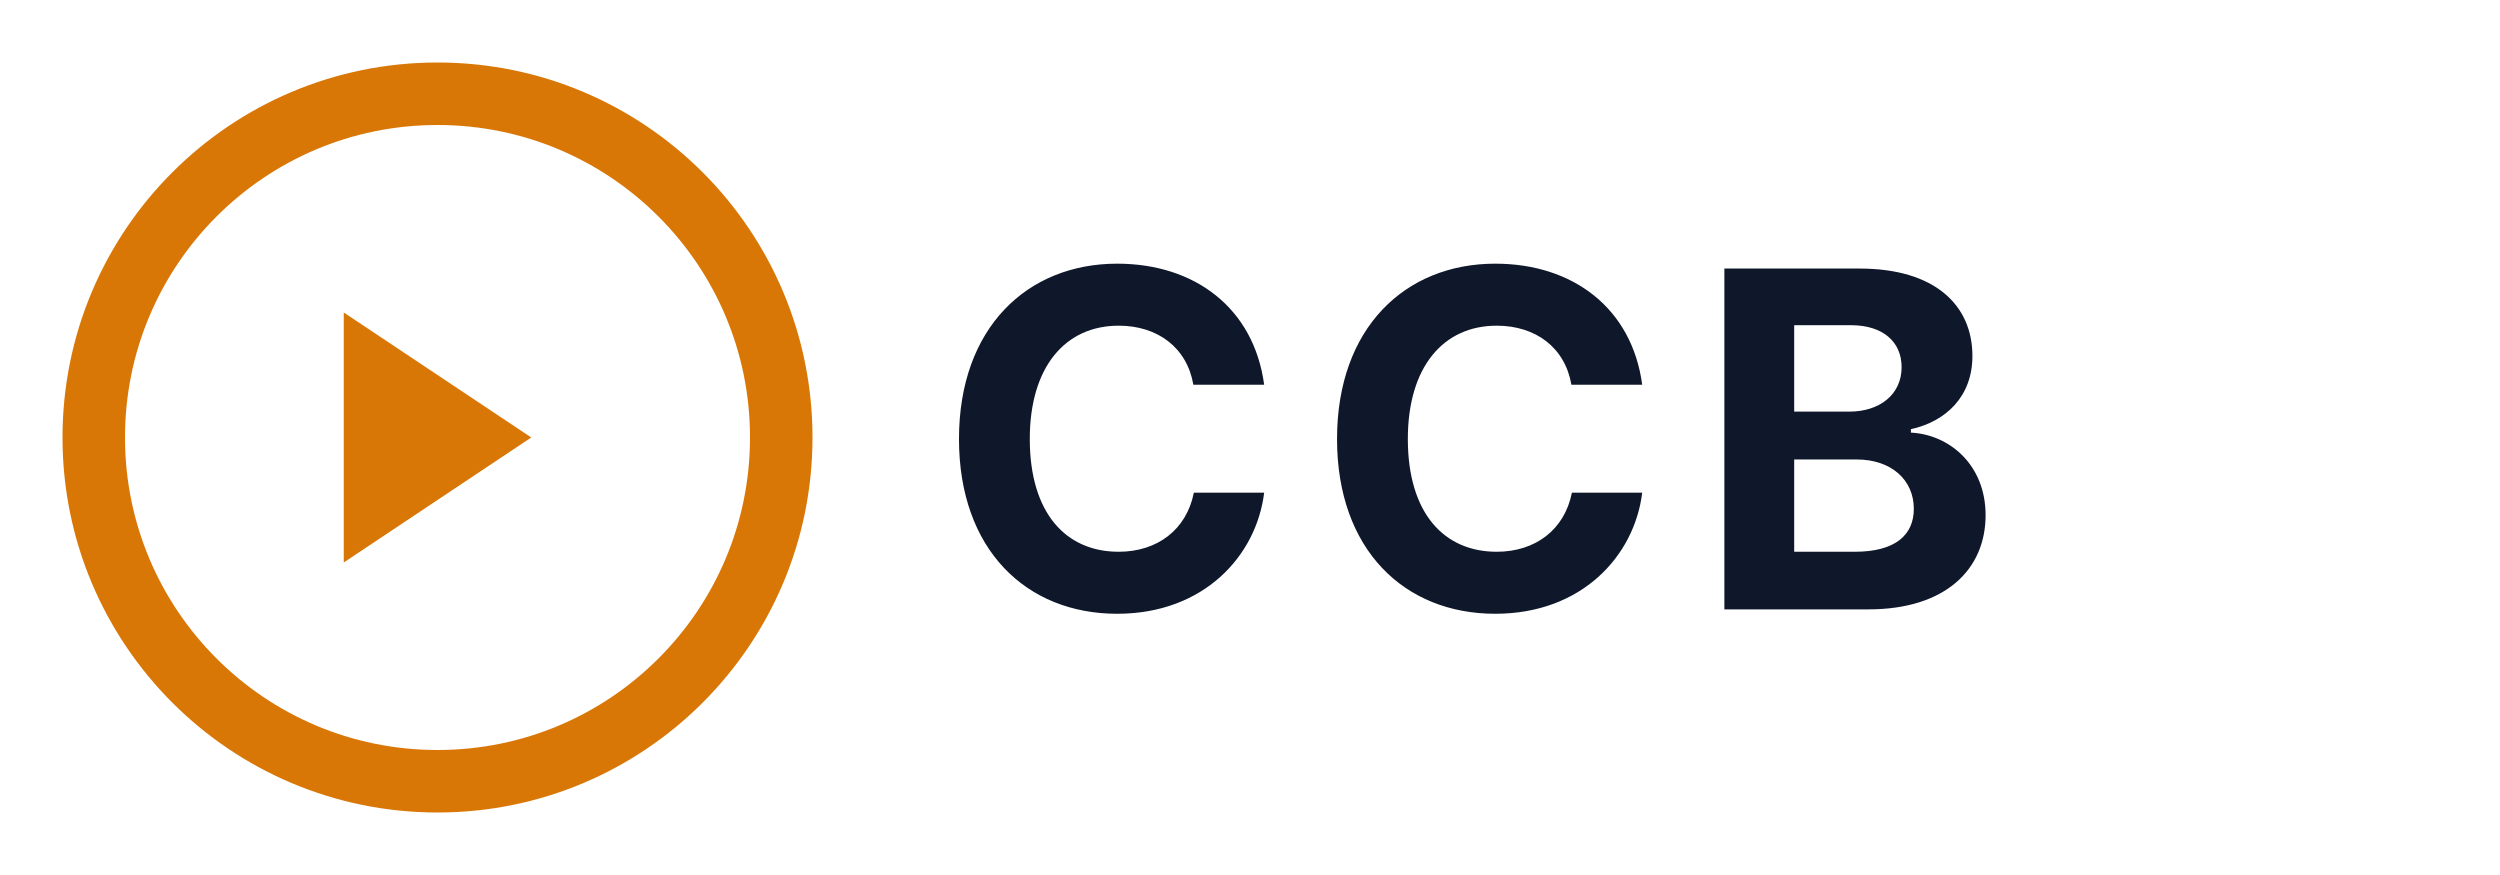
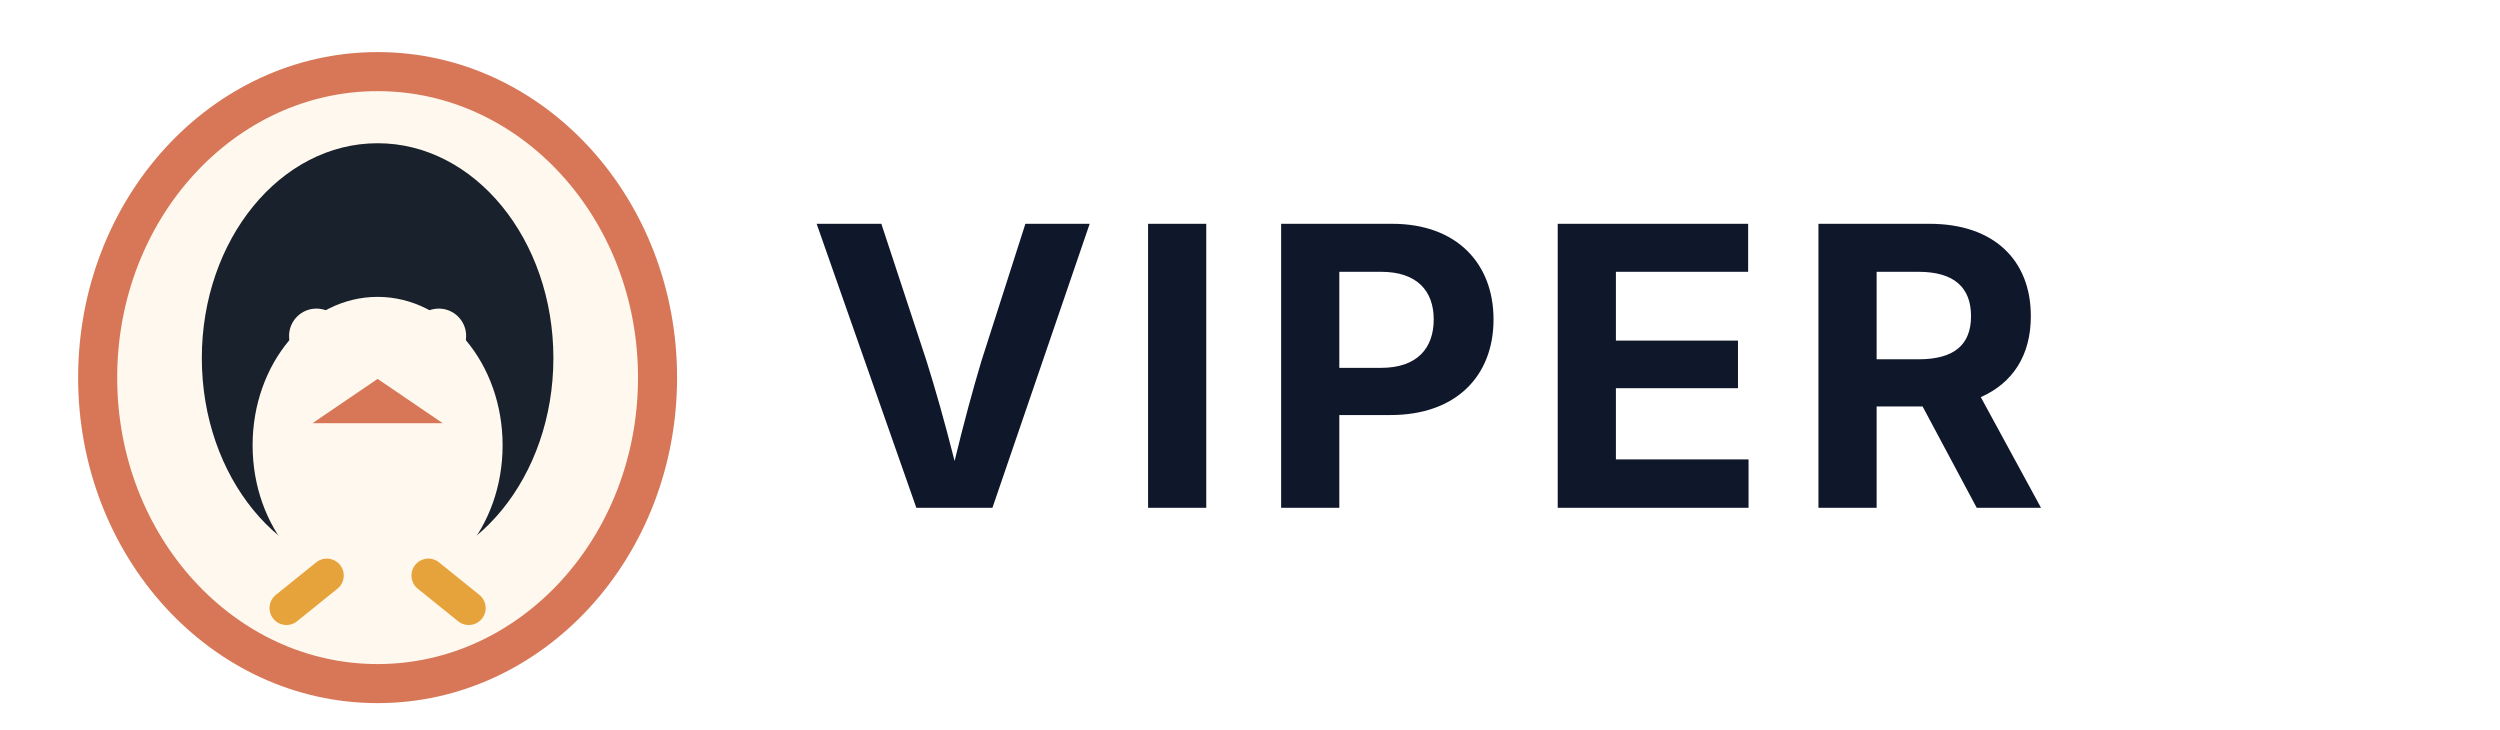
- <svg xmlns="http://www.w3.org/2000/svg" viewBox="0 0 80 28" fill="none">
-   <circle cx="14" cy="14" r="11" stroke="#D97706" stroke-width="2" fill="none" />
-   <path d="M11 10l6 4-6 4V10z" fill="#D97706" />
-   <text x="30" y="19.5" font-family="system-ui, -apple-system, sans-serif" font-size="15" font-weight="700" letter-spacing="1" fill="#0F172A">CCB</text>
+ <svg xmlns="http://www.w3.org/2000/svg" viewBox="0 0 96 28" fill="none">
+   <g transform="translate(3 2)">
+     <rect x="0.75" y="0.75" width="21.5" height="23.5" rx="11.75" fill="#FFF8EE" stroke="#D77757" stroke-width="1.5" />
+     <ellipse cx="11.5" cy="11.75" rx="6.75" ry="8.25" fill="#18212C" />
+     <ellipse cx="11.5" cy="15.1" rx="4.8" ry="5.7" fill="#FFF8EE" />
+     <circle cx="9.15" cy="10.9" r="1.05" fill="#FFF8EE" />
+     <circle cx="13.85" cy="10.9" r="1.05" fill="#FFF8EE" />
+     <path d="M11.5 12.55 14 14.25h-5l2.5-1.7Z" fill="#D77757" />
+     <path d="M9.55 20.1 8 21.35M13.45 20.1 15 21.35" stroke="#E6A33B" stroke-linecap="round" stroke-width="1.3" />
+   </g>
+   <text x="31" y="19.5" font-family="system-ui, -apple-system, sans-serif" font-size="15" font-weight="700" letter-spacing="0.9" fill="#0F172A">VIPER</text>
</svg>
